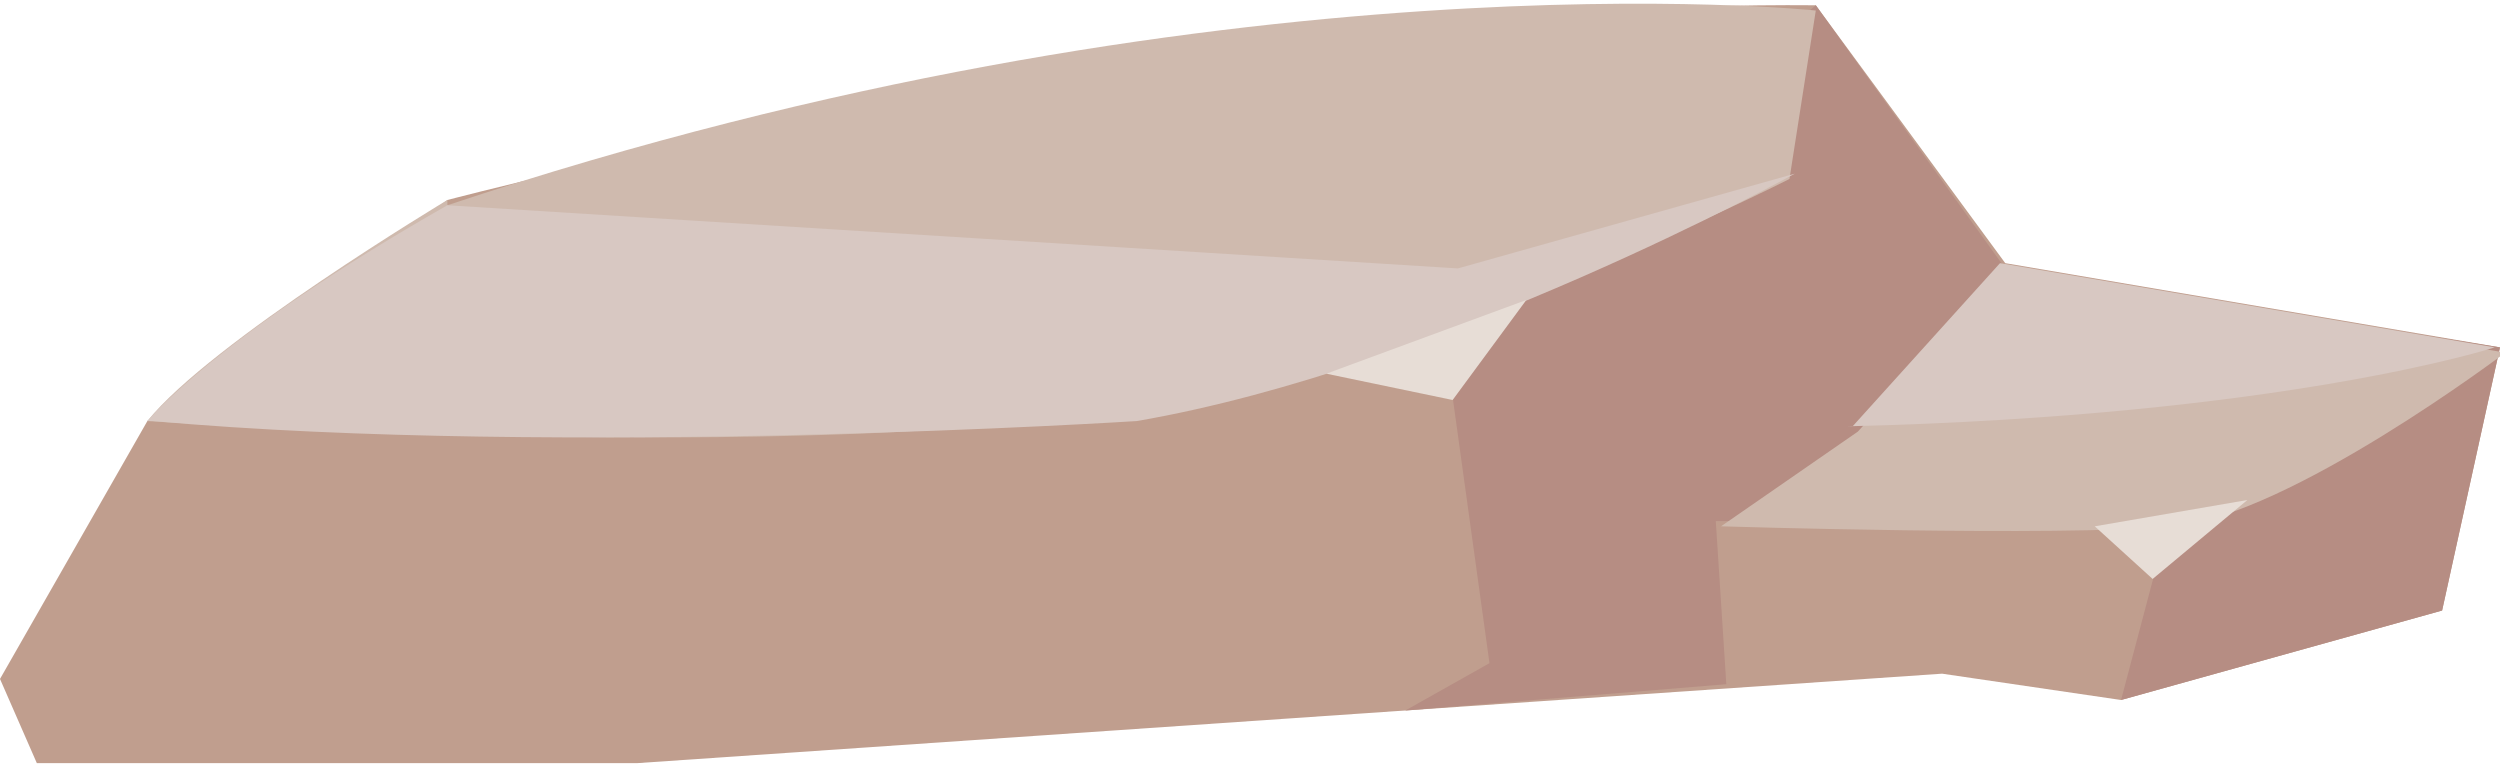
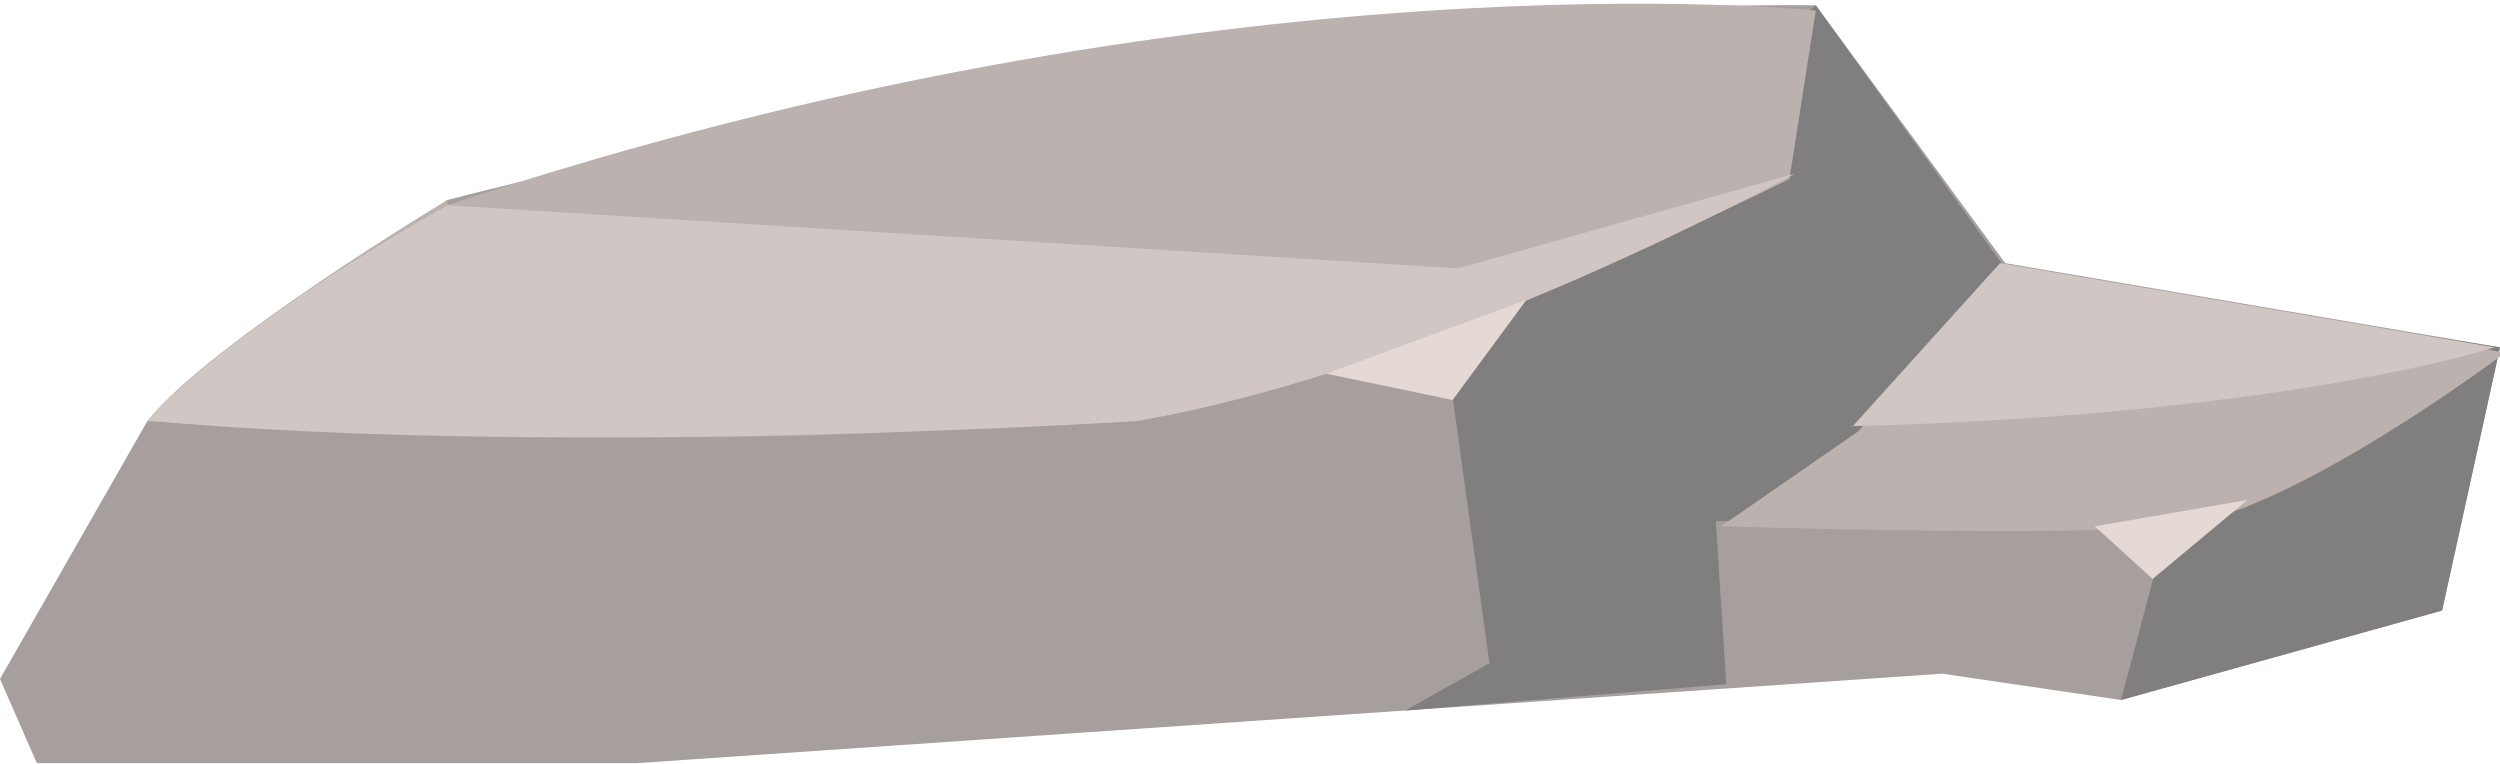
- <svg xmlns="http://www.w3.org/2000/svg" version="1.1" viewBox="0 0 47.5 14.5">
+ <svg xmlns="http://www.w3.org/2000/svg" id="rock-10" version="1.1" viewBox="0 0 47.5 14.5">
  <defs>
    <style>
-       .cls-1 {
-         fill: #b68d83;
+       .st0 {
+         fill: #d0c6c3;
      }

-       .cls-1, .cls-2, .cls-3 {
-         fill-rule: evenodd;
+       .st1 {
+         fill: #a69f9e;
      }

-       .cls-4 {
-         fill: #d8c8c2;
+       .st2 {
+         fill: #807e7f;
      }

-       .cls-2 {
-         fill: #cfbaae;
+       .st3 {
+         fill: #bbb1ae;
      }

-       .cls-5 {
-         fill: #e7ddd6;
-       }
- 
-       .cls-3 {
-         fill: #c09e8e;
+       .st4 {
+         fill: #e4d9d5;
      }
    </style>
  </defs>
-   <g>
-     <g id="Calque_1">
-       <path id="back" class="cls-3" d="M0,12.9l.7,1.6h11.4l24.8-1.7,3.4.5,6.1-1.7,1.1-5-9.4-1.6L34.5.1C22.9,0,8.5,3.8,8.5,3.8L2.8,8,0,12.9Z" />
-       <polygon id="side" class="cls-1" points="27.4 6.1 28.3 12.6 26.7 13.5 32.8 13 32.6 9.9 41.2 9.9 40.3 13.3 46.4 11.6 47.5 6.6 38.1 5.1 34.5 .1 27.4 6.1" />
-       <path id="angle" class="cls-2" d="M8.5,3.8S4,6.5,2.8,8c0,0,10.4.7,17,0,6.6-.7,14.2-4.6,14.2-4.6l.5-3.2s-11.3-1.2-26,3.7Z" />
-       <path id="angle-2" data-name="angle" class="cls-2" d="M38.1,5.1l-2.8,3.1-2.6,1.8s6.4.2,8.6,0c2.2-.2,6.3-3.3,6.3-3.3l-9.4-1.6Z" />
-       <path id="top" class="cls-4" d="M2.8,8s1.3-1.6,5.7-4.1l19.2,1.2,6.4-1.8s-6.7,3.7-12.5,4.7c0,0-10.9.7-18.7,0Z" />
-       <path id="top-2" data-name="top" class="cls-4" d="M35.2,8.1l2.8-3.1,9.4,1.6s-4,1.3-12.3,1.5Z" />
-       <polygon id="edge" class="cls-5" points="25.2 7.1 27.6 7.6 29 5.7 25.2 7.1" />
-       <polygon id="edge-2" data-name="edge" class="cls-5" points="39.8 10 40.9 11 42.7 9.5 39.8 10" />
-     </g>
-   </g>
+   <path id="rock-500" class="st1" d="M0,12.9l.7,1.6h11.4l24.8-1.7,3.4.5,6.1-1.7,1.1-5-9.4-1.6L34.5.1c-11.6-.1-26,3.7-26,3.7l-5.7,4.2L0,12.9Z" />
+   <polygon id="rock-600" class="st2" points="27.4 6.1 28.3 12.6 26.7 13.5 32.8 13 32.6 9.9 41.2 9.9 40.3 13.3 46.4 11.6 47.5 6.6 38.1 5.1 34.5 .1 27.4 6.1" />
+   <path id="rock-400" class="st3" d="M8.5,3.8s-4.5,2.7-5.7,4.2c0,0,10.4.7,17,0,6.6-.7,14.2-4.6,14.2-4.6l.5-3.2s-11.3-1.2-26,3.7h0ZM38.1,5.1l-2.8,3.1-2.6,1.8s6.4.2,8.6,0,6.3-3.3,6.3-3.3l-9.4-1.6h-.1Z" />
+   <path id="rock-300" class="st0" d="M2.8,8s1.3-1.6,5.7-4.1l19.2,1.2,6.4-1.8s-6.7,3.7-12.5,4.7c0,0-10.9.7-18.7,0h-.1ZM35.2,8.1l2.8-3.1,9.4,1.6s-4,1.3-12.3,1.5h0Z" />
+   <path id="rock-200" class="st4" d="M25.2,7.1l2.4.5,1.4-1.9-3.8,1.4ZM39.8,10l1.1,1,1.8-1.5-2.9.5Z" />
</svg>
